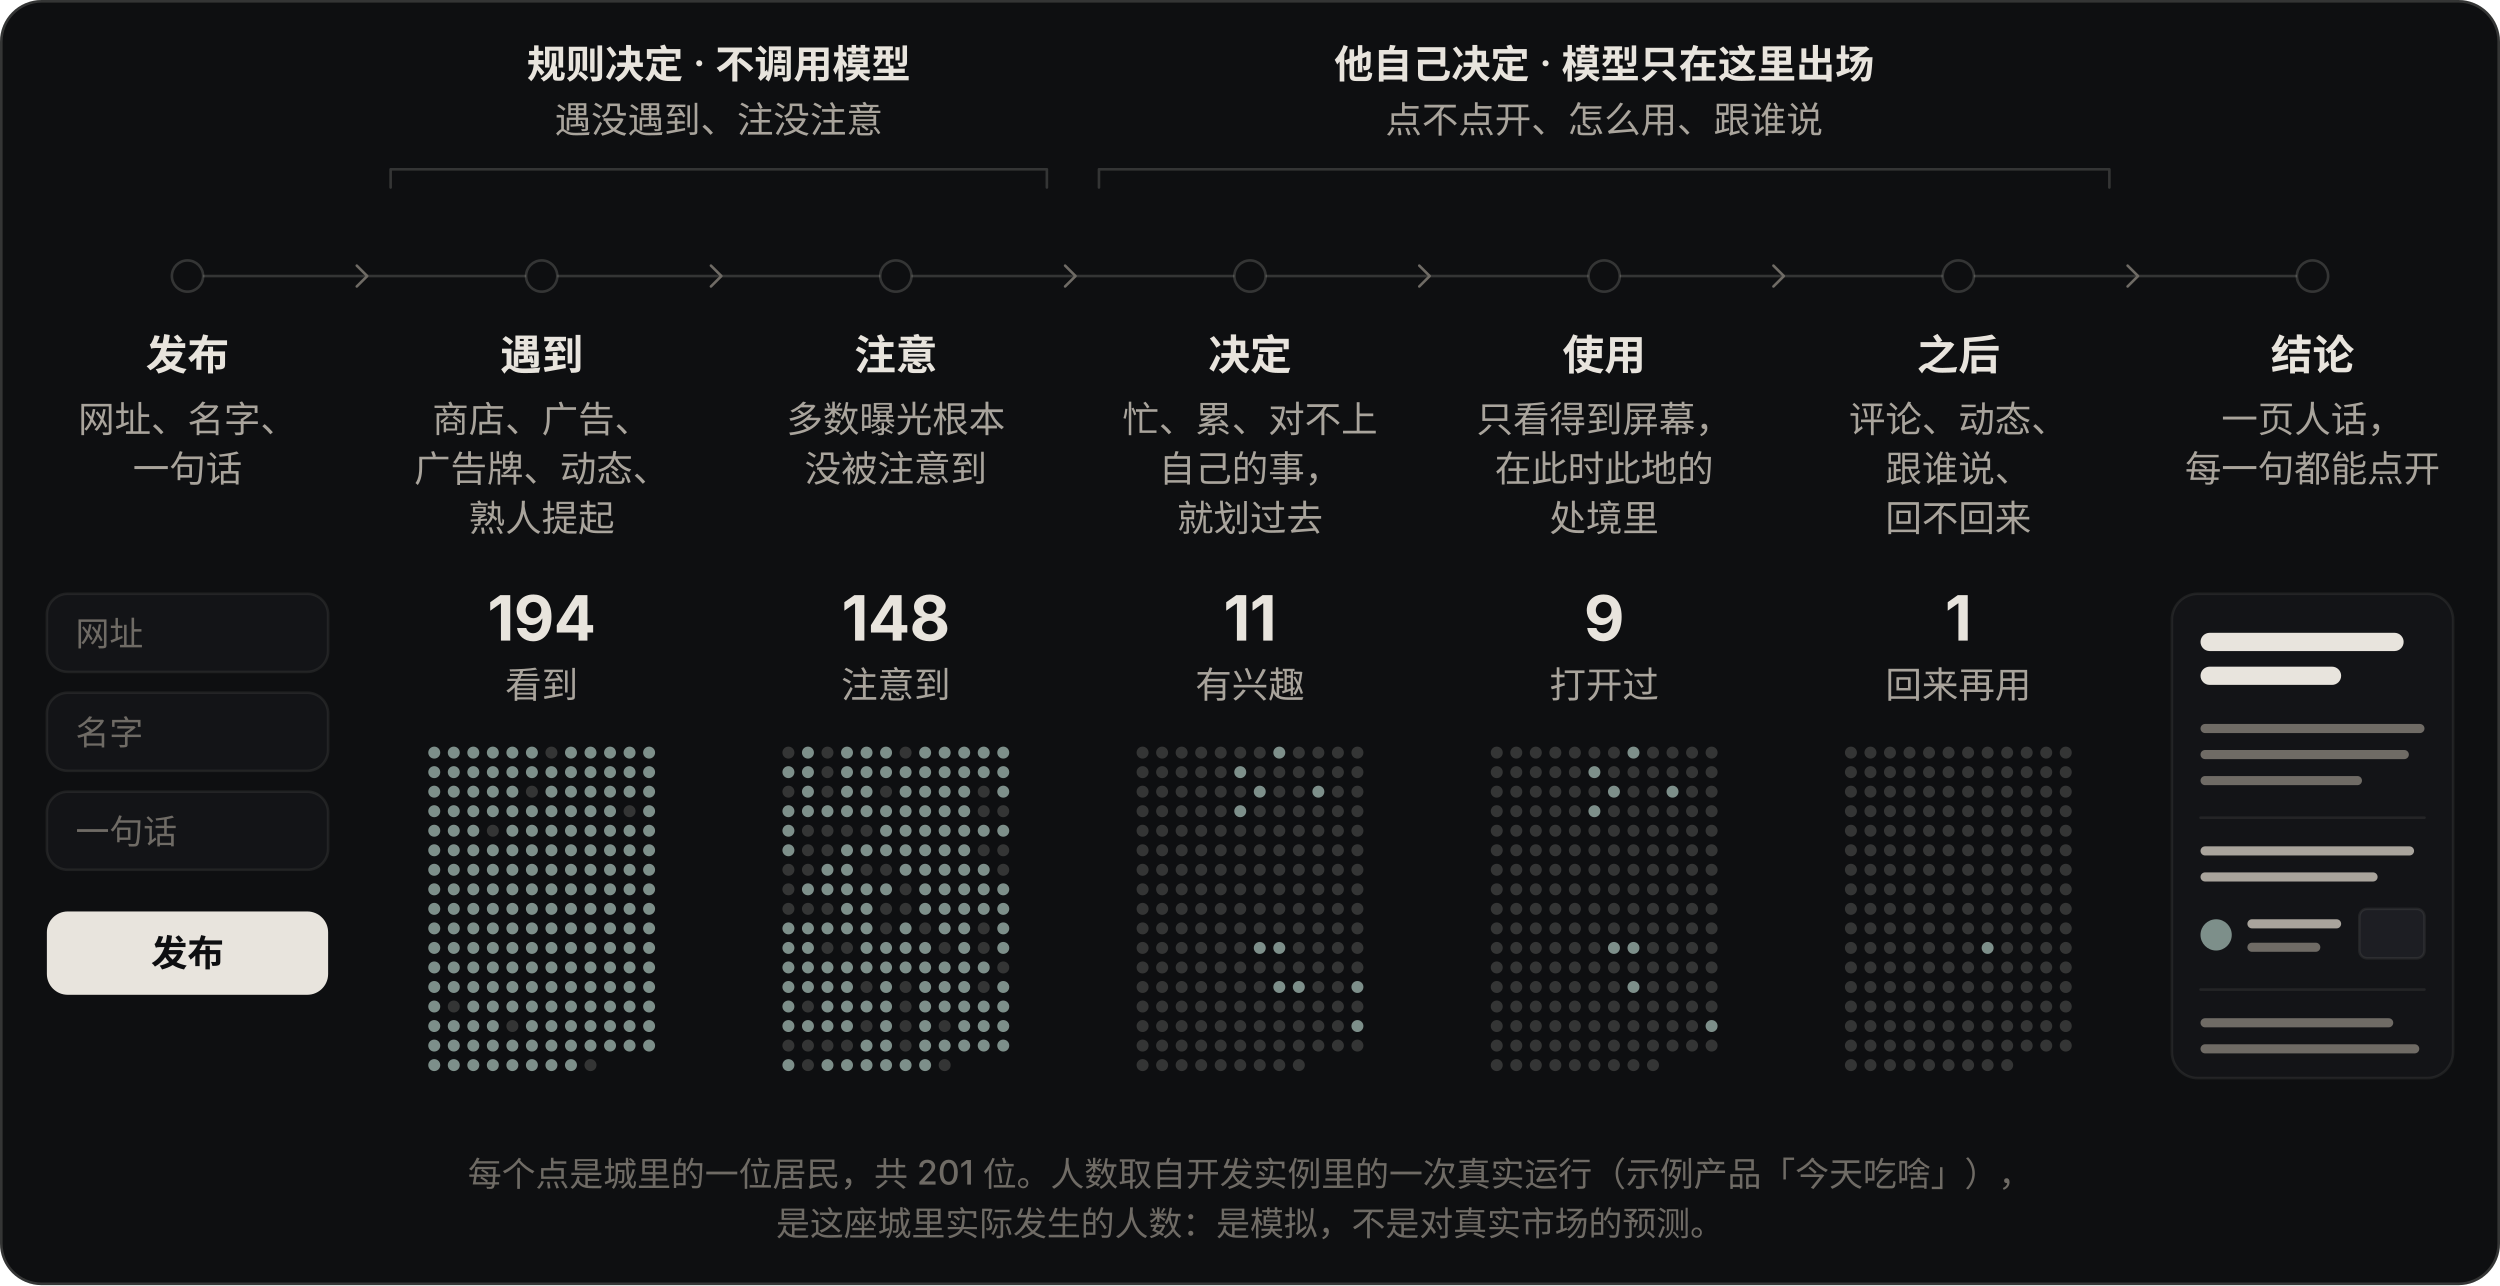
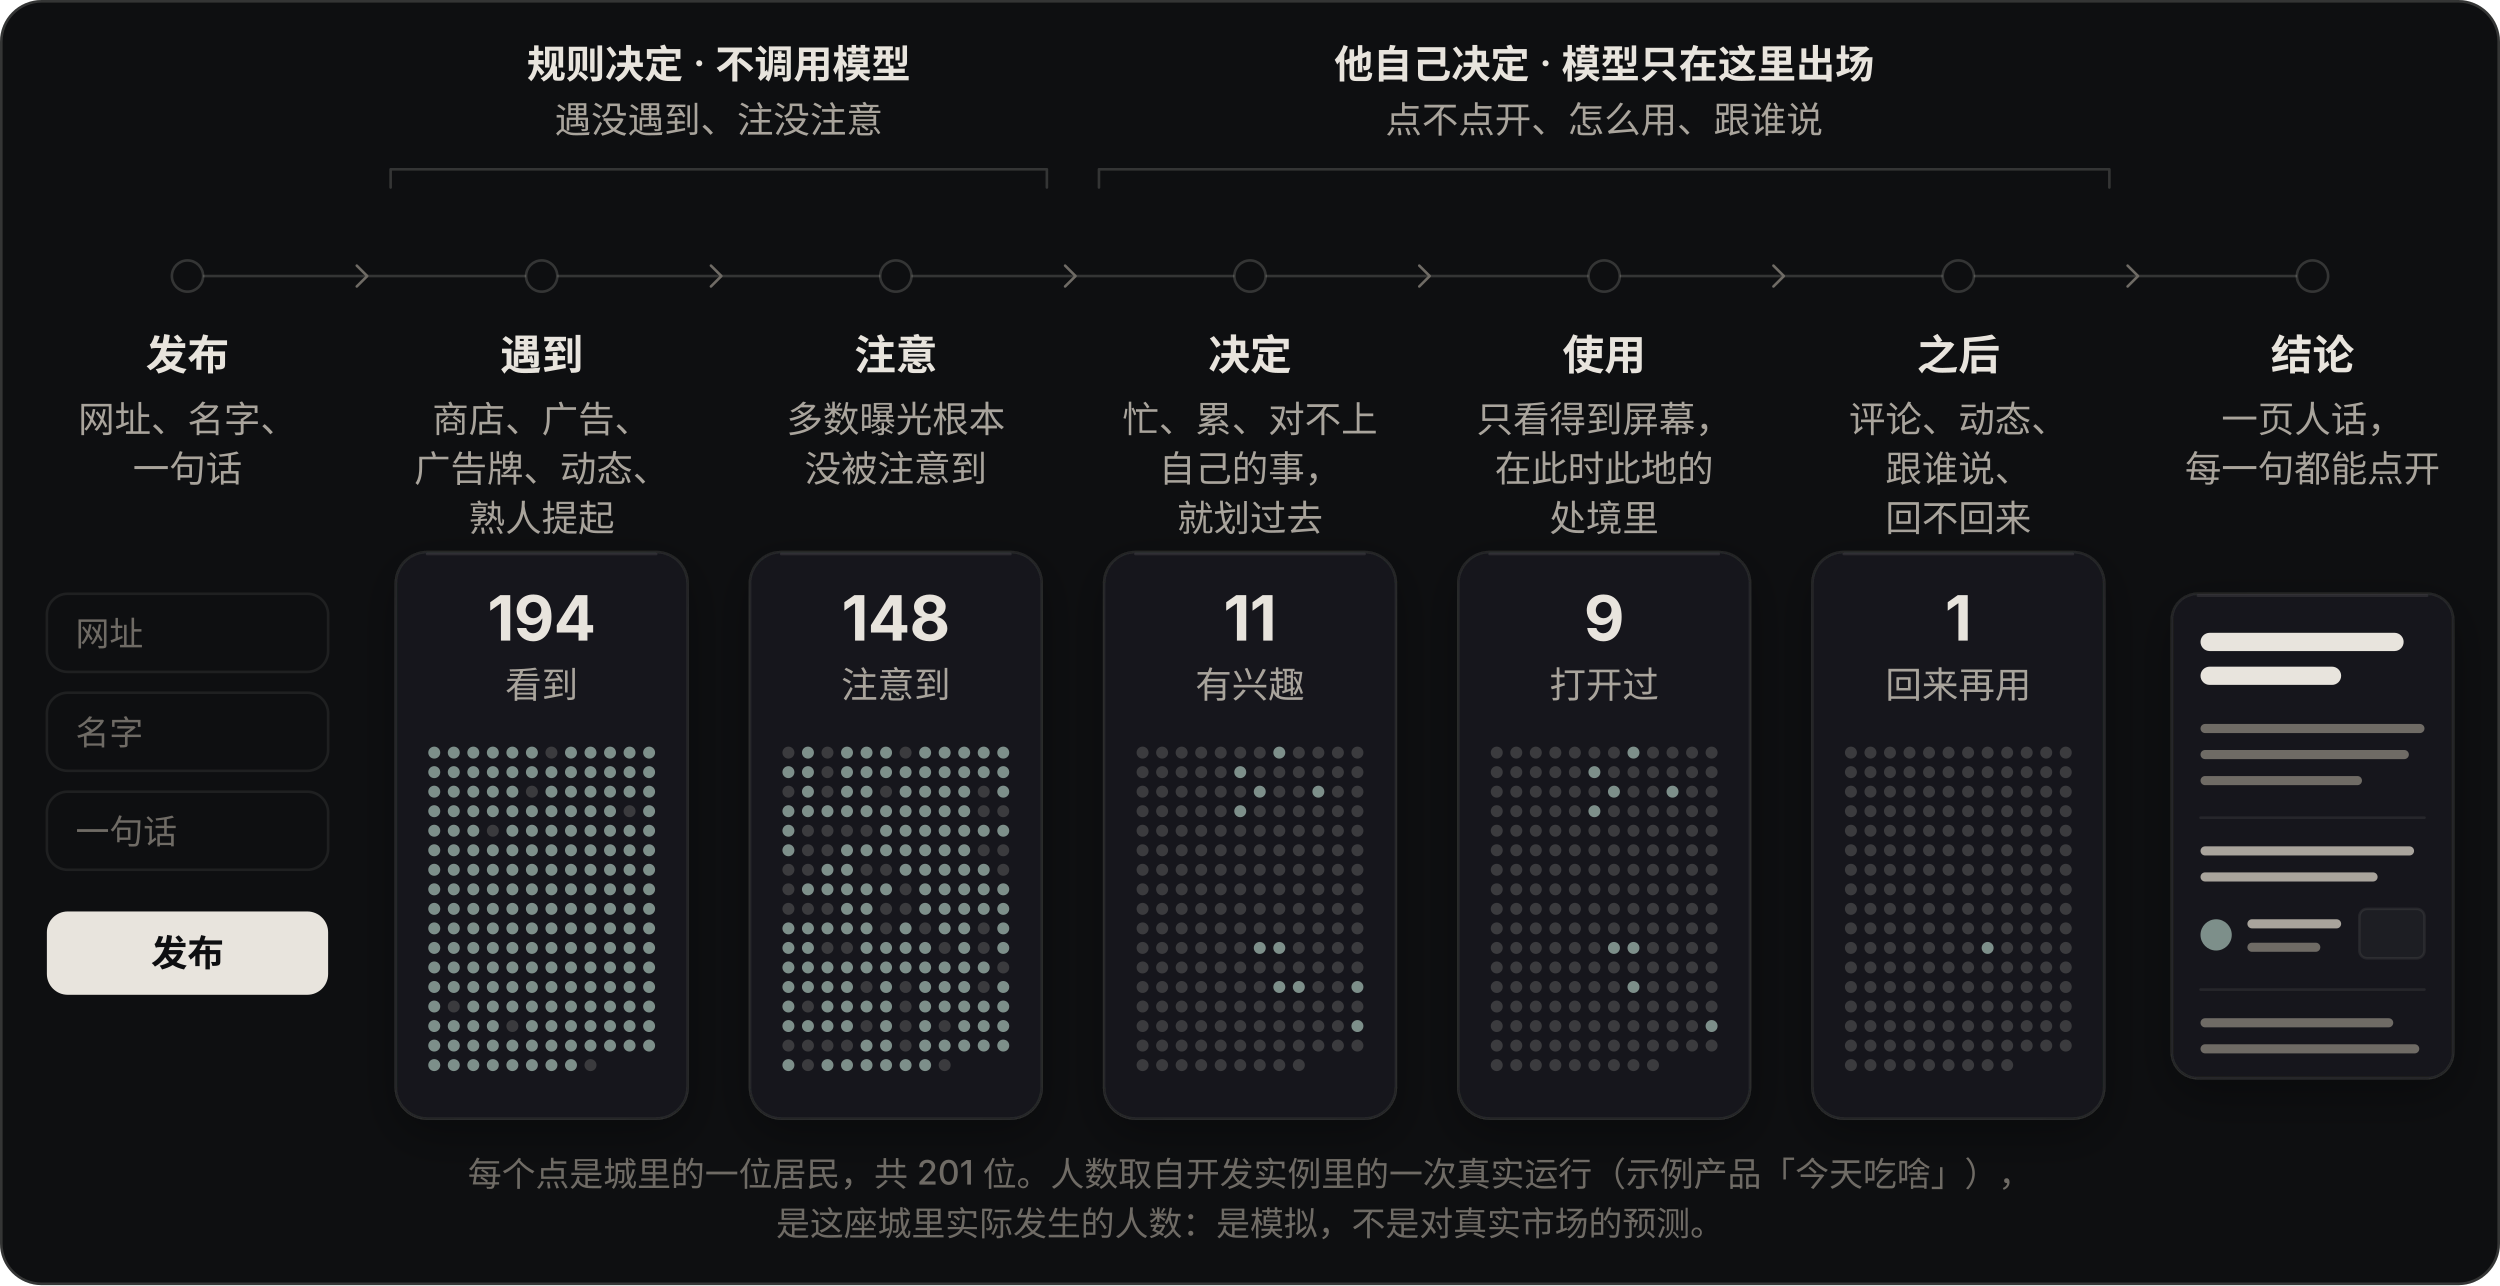
<svg xmlns="http://www.w3.org/2000/svg" class="fig fig-journey fig-n7" viewBox="0 0 960 493.5" width="960" height="493.5" role="img" aria-label="发布之后发生什么：产品被发布到城里，居民遇到它、注意到它、自己决定要不要点开、在自己的处境里使用、之后告诉别人，最后汇成一页结论。遇没遇到、注没注意由规则决定，其余由居民自己决定。" xml:lang="zh-CN">
-   <style>.fig text{font-family:Inter,ui-sans-serif,system-ui,-apple-system,"Segoe UI","PingFang SC","Hiragino Sans GB","Microsoft YaHei","Noto Sans CJK SC","Noto Sans SC",sans-serif}.fig .t{fill:#e8e4dd;font-size:13px;font-weight:450}.fig .t-d{fill:#e8e4dd}.fig .t-m{fill:#a9a49c}.fig .t-s{fill:#6f6b65}.fig .t-inv{fill:#0e0f11}.fig .t-link{fill:#cfd8d5}.fig .t-danger{fill:#c97c7c}.fig .t-mono{font-family:ui-monospace,SFMono-Regular,Menlo,Consolas,"Liberation Mono","Noto Sans Mono CJK SC",monospace}.fig .t-sb{font-weight:600}.fig .t-b{font-weight:700}.fig .t-mid{text-anchor:middle}.fig .t-end{text-anchor:end}.fig .t-num{font-variant-numeric:tabular-nums}.fig .t-9{font-size:9px}.fig .t-11{font-size:11px}.fig .t-12{font-size:12px}.fig .t-13{font-size:13px}.fig .t-14{font-size:14px}.fig .t-15{font-size:15px}.fig .t-16{font-size:16px}.fig .t-19{font-size:19px}.fig .t-24{font-size:24px;letter-spacing:-0.01em}.fig .t-60{font-size:60px;letter-spacing:-0.03em}.fig .f-bg,.fig .f-card{fill:#0e0f11}.fig .f-raised{fill:#131417}.fig .f-surface{fill:#17181c}.fig .f-hover{fill:#1d1e23}.fig .f-fg{fill:#e8e4dd}.fig .f-muted{fill:#a9a49c}.fig .f-subtle{fill:#6f6b65}.fig .f-sage{fill:#7d8f8a}.fig .f-avatar{fill:#6f6b65}.fig .f-accent{fill:#f0a35e}.fig .f-accent-soft{fill:rgb(240 163 94 / 0.12)}.fig .f-danger{fill:#c97c7c}.fig .no-fill{fill:none}.fig .s-line{stroke:rgb(232 228 221 / 0.08)}.fig .s-strong{stroke:rgb(232 228 221 / 0.18)}.fig .s-muted{stroke:#6f6b65}.fig .s-fg{stroke:#e8e4dd}.fig .s-sage{stroke:#7d8f8a}.fig .s-accent{stroke:#f0a35e;stroke-width:1.5}.fig .s-danger{stroke:#c97c7c}.fig .s-card{stroke:#0e0f11;stroke-width:2}.fig .sw-2{stroke-width:2}.fig .dashed{stroke-dasharray:5 5}.fig .faint{opacity:0.45}.fig path,.fig line{stroke-linecap:round;stroke-linejoin:round}.fig .dot{fill:none;stroke-width:4.6;stroke-linecap:round}.fig .dot-off{stroke:rgb(232 228 221 / 0.18)}.fig .dot-on{stroke:#7d8f8a}.fig .now{opacity:0}.fig-n3 .now{animation:fig-now-3 7.8s cubic-bezier(0.2,0,0,1) infinite}.fig-n4 .now{animation:fig-now-4 10.4s cubic-bezier(0.2,0,0,1) infinite}.fig-n7 .now{animation:fig-now-7 18.2s cubic-bezier(0.2,0,0,1) infinite}.fig .now-2{animation-delay:2.6s}.fig .now-3{animation-delay:5.2s}.fig .now-4{animation-delay:7.8s}.fig .now-5{animation-delay:10.4s}.fig .now-6{animation-delay:13s}.fig .now-7{animation-delay:15.6s}@keyframes fig-now-3{0%{opacity:0}4%,29%{opacity:1}33.3%,100%{opacity:0}}@keyframes fig-now-4{0%{opacity:0}3%,22%{opacity:1}25%,100%{opacity:0}}@keyframes fig-now-7{0%{opacity:0}1.8%,12.5%{opacity:1}14.28%,100%{opacity:0}}.fig .ripple{opacity:0.5;transform-box:fill-box;transform-origin:center;animation:fig-ripple 2.6s cubic-bezier(0.2,0,0,1) infinite}@keyframes fig-ripple{0%{opacity:0.9;transform:scale(0.4)}70%,100%{opacity:0;transform:scale(1.5)}}.fig .breath{animation:fig-breath 5000ms cubic-bezier(0.45,0,0.55,1) infinite}@keyframes fig-breath{0%,100%{opacity:0.35}50%{opacity:1}}.fig .tw{animation:fig-twinkle 9s cubic-bezier(0.45,0,0.55,1) infinite}.fig .tw-2{animation-delay:-2.2s}.fig .tw-3{animation-delay:-4.6s}.fig .tw-4{animation-delay:-6.9s}@keyframes fig-twinkle{0%,38%,100%{opacity:1}46%,72%{opacity:0.12}80%{opacity:1}}.fig .px-a{fill:#7d8f8a}.fig .px-b{fill:#c2cfcb}.fig .px-lit{fill:#f0a35e}.fig .px-dim{fill:#0e0f11;opacity:.5}@media (prefers-reduced-motion:reduce){.fig *{animation:none!important}}</style>
+   <style>.fig text{font-family:Inter,ui-sans-serif,system-ui,-apple-system,"Segoe UI","PingFang SC","Hiragino Sans GB","Microsoft YaHei","Noto Sans CJK SC","Noto Sans SC",sans-serif}.fig .t{fill:#e8e4dd;font-size:13px;font-weight:450}.fig .t-d{fill:#e8e4dd}.fig .t-m{fill:#a9a49c}.fig .t-s{fill:#6f6b65}.fig .t-inv{fill:#0e0f11}.fig .t-link{fill:#cfd8d5}.fig .t-danger{fill:#c97c7c}.fig .t-mono{font-family:ui-monospace,SFMono-Regular,Menlo,Consolas,"Liberation Mono","Noto Sans Mono CJK SC",monospace}.fig .t-sb{font-weight:600}.fig .t-b{font-weight:700}.fig .t-mid{text-anchor:middle}.fig .t-end{text-anchor:end}.fig .t-num{font-variant-numeric:tabular-nums}.fig .t-9{font-size:9px}.fig .t-11{font-size:11px}.fig .t-12{font-size:12px}.fig .t-13{font-size:13px}.fig .t-14{font-size:14px}.fig .t-15{font-size:15px}.fig .t-16{font-size:16px}.fig .t-19{font-size:19px}.fig .t-24{font-size:24px;letter-spacing:-0.01em}.fig .t-60{font-size:60px;letter-spacing:-0.03em}.fig .f-bg,.fig .f-card{fill:#0e0f11}.fig .f-inset{fill:#0e0f11}.fig .f-track{fill:rgb(232 228 221 / 0.08)}.fig .f-danger-wash{fill:#c97c7c;fill-opacity:0.07}.fig .s-hl{stroke:#fffefc;stroke-opacity:0.09}.fig .fx-shadow{flood-color:rgb(0 0 0 / 0.6);flood-opacity:0.55}.fig .f-raised{fill:#131417}.fig .f-surface{fill:#17181c}.fig .f-hover{fill:#1d1e23}.fig .f-fg{fill:#e8e4dd}.fig .f-muted{fill:#a9a49c}.fig .f-subtle{fill:#6f6b65}.fig .f-sage{fill:#7d8f8a}.fig .f-avatar{fill:#6f6b65}.fig .f-accent{fill:#f0a35e}.fig .f-accent-soft{fill:rgb(240 163 94 / 0.12)}.fig .f-danger{fill:#c97c7c}.fig .no-fill{fill:none}.fig .s-line{stroke:rgb(232 228 221 / 0.08)}.fig .s-strong{stroke:rgb(232 228 221 / 0.18)}.fig .s-muted{stroke:#6f6b65}.fig .s-fg{stroke:#e8e4dd}.fig .s-sage{stroke:#7d8f8a}.fig .s-accent{stroke:#f0a35e;stroke-width:1.5}.fig .s-danger{stroke:#c97c7c}.fig .s-card{stroke:#0e0f11;stroke-width:2}.fig .sw-2{stroke-width:2}.fig .dashed{stroke-dasharray:5 5}.fig .faint{opacity:0.45}.fig path,.fig line{stroke-linecap:round;stroke-linejoin:round}.fig .dot{fill:none;stroke-width:4.6;stroke-linecap:round}.fig .dot-off{stroke:rgb(232 228 221 / 0.18)}.fig .dot-on{stroke:#7d8f8a}.fig .now{opacity:0}.fig-n3 .now{animation:fig-now-3 7.8s cubic-bezier(0.2,0,0,1) infinite}.fig-n4 .now{animation:fig-now-4 10.4s cubic-bezier(0.2,0,0,1) infinite}.fig-n7 .now{animation:fig-now-7 18.2s cubic-bezier(0.2,0,0,1) infinite}.fig .now-2{animation-delay:2.6s}.fig .now-3{animation-delay:5.2s}.fig .now-4{animation-delay:7.8s}.fig .now-5{animation-delay:10.4s}.fig .now-6{animation-delay:13s}.fig .now-7{animation-delay:15.6s}@keyframes fig-now-3{0%{opacity:0}4%,29%{opacity:1}33.3%,100%{opacity:0}}@keyframes fig-now-4{0%{opacity:0}3%,22%{opacity:1}25%,100%{opacity:0}}@keyframes fig-now-7{0%{opacity:0}1.8%,12.5%{opacity:1}14.28%,100%{opacity:0}}.fig .ripple{opacity:0.5;transform-box:fill-box;transform-origin:center;animation:fig-ripple 2.6s cubic-bezier(0.2,0,0,1) infinite}@keyframes fig-ripple{0%{opacity:0.9;transform:scale(0.4)}70%,100%{opacity:0;transform:scale(1.5)}}.fig .breath{animation:fig-breath 5000ms cubic-bezier(0.45,0,0.55,1) infinite}@keyframes fig-breath{0%,100%{opacity:0.35}50%{opacity:1}}.fig .tw{animation:fig-twinkle 9s cubic-bezier(0.45,0,0.55,1) infinite}.fig .tw-2{animation-delay:-2.2s}.fig .tw-3{animation-delay:-4.6s}.fig .tw-4{animation-delay:-6.9s}@keyframes fig-twinkle{0%,38%,100%{opacity:1}46%,72%{opacity:0.12}80%{opacity:1}}.fig .px-a{fill:#7d8f8a}.fig .px-b{fill:#c2cfcb}.fig .px-lit{fill:#f0a35e}.fig .px-dim{fill:#0e0f11;opacity:.5}@media (prefers-reduced-motion:reduce){.fig *{animation:none!important}}</style>
  <defs>
    <clipPath id="fig-card">
      <rect width="960" height="493.5" rx="16" />
    </clipPath>
  </defs>
  <g clip-path="url(#fig-card)">
    <rect width="960" height="493.5" fill="#0e0f11" />
+     <defs>
+       <filter id="fx-journey" x="-10%" y="-10%" width="120%" height="140%">
+         <feDropShadow class="fx-shadow" dx="0" dy="6" stdDeviation="9" />
+       </filter>
+     </defs>
    <text x="276" y="30" class="t t-d t-sb t-15 t-mid">规则决定 · 不调用模型</text>
    <text x="276" y="51" class="t t-m t-14 t-mid">遇没遇到、注没注意</text>
    <path d="M150 72v-7h252v7" class="s-strong no-fill" />
    <text x="616" y="30" class="t t-d t-sb t-15 t-mid">他自己决定 · 模型只在这里出场</text>
    <text x="616" y="51" class="t t-m t-14 t-mid">点不点开、怎么用、跟谁说</text>
    <path d="M422 72v-7h388v7" class="s-strong no-fill" />
    <g class="now now-1" aria-hidden="true">
      <rect x="10" y="90" width="124" height="337.5" rx="14" class="f-accent-soft" />
    </g>
    <g class="now now-2" aria-hidden="true">
      <rect x="146" y="90" width="124" height="337.5" rx="14" class="f-accent-soft" />
    </g>
    <g class="now now-3" aria-hidden="true">
      <rect x="282" y="90" width="124" height="337.5" rx="14" class="f-accent-soft" />
    </g>
    <g class="now now-4" aria-hidden="true">
      <rect x="418" y="90" width="124" height="337.5" rx="14" class="f-accent-soft" />
    </g>
    <g class="now now-5" aria-hidden="true">
      <rect x="554" y="90" width="124" height="337.5" rx="14" class="f-accent-soft" />
    </g>
    <g class="now now-6" aria-hidden="true">
      <rect x="690" y="90" width="124" height="337.5" rx="14" class="f-accent-soft" />
    </g>
    <g class="now now-7" aria-hidden="true">
      <rect x="826" y="90" width="124" height="337.5" rx="14" class="f-accent-soft" />
    </g>
    <path d="M72 106L888 106" class="s-strong" />
    <path d="M137 102l4 4l-4 4" class="s-muted no-fill" />
    <path d="M273 102l4 4l-4 4" class="s-muted no-fill" />
    <path d="M409 102l4 4l-4 4" class="s-muted no-fill" />
    <path d="M545 102l4 4l-4 4" class="s-muted no-fill" />
    <path d="M681 102l4 4l-4 4" class="s-muted no-fill" />
    <path d="M817 102l4 4l-4 4" class="s-muted no-fill" />
    <circle cx="72" cy="106" r="6" class="f-bg s-strong" />
    <g class="now now-1" aria-hidden="true">
      <circle cx="72" cy="106" r="6" class="f-accent" />
      <circle cx="72" cy="106" r="11" class="no-fill s-accent faint" />
    </g>
    <text x="72" y="142" class="t t-d t-b t-16 t-mid">发布</text>
    <text x="72" y="166" class="t t-m t-14 t-mid">网址、名字、</text>
    <text x="72" y="185" class="t t-m t-14 t-mid">一句话</text>
    <circle cx="208" cy="106" r="6" class="f-bg s-strong" />
    <g class="now now-2" aria-hidden="true">
      <circle cx="208" cy="106" r="6" class="f-accent" />
      <circle cx="208" cy="106" r="11" class="no-fill s-accent faint" />
    </g>
    <text x="208" y="142" class="t t-d t-b t-16 t-mid">遇到</text>
    <text x="208" y="166" class="t t-m t-14 t-mid">商店、广告、</text>
    <text x="208" y="185" class="t t-m t-14 t-mid">广告牌、动态、</text>
    <text x="208" y="204" class="t t-m t-14 t-mid">熟人提起</text>
    <circle cx="344" cy="106" r="6" class="f-bg s-strong" />
    <g class="now now-3" aria-hidden="true">
      <circle cx="344" cy="106" r="6" class="f-accent" />
      <circle cx="344" cy="106" r="11" class="no-fill s-accent faint" />
    </g>
    <text x="344" y="142" class="t t-d t-b t-16 t-mid">注意</text>
    <text x="344" y="166" class="t t-m t-14 t-mid">多数曝光根本</text>
    <text x="344" y="185" class="t t-m t-14 t-mid">没被注意到</text>
    <circle cx="480" cy="106" r="6" class="f-bg s-strong" />
    <g class="now now-4" aria-hidden="true">
      <circle cx="480" cy="106" r="6" class="f-accent" />
      <circle cx="480" cy="106" r="11" class="no-fill s-accent faint" />
    </g>
    <text x="480" y="142" class="t t-d t-b t-16 t-mid">决定</text>
    <text x="480" y="166" class="t t-m t-14 t-mid">忙、累、对不上</text>
    <text x="480" y="185" class="t t-m t-14 t-mid">自己的事，</text>
    <text x="480" y="204" class="t t-m t-14 t-mid">就划过去</text>
    <circle cx="616" cy="106" r="6" class="f-bg s-strong" />
    <g class="now now-5" aria-hidden="true">
      <circle cx="616" cy="106" r="6" class="f-accent" />
      <circle cx="616" cy="106" r="11" class="no-fill s-accent faint" />
    </g>
    <text x="616" y="142" class="t t-d t-b t-16 t-mid">使用</text>
    <text x="616" y="166" class="t t-m t-14 t-mid">只看得到屏幕，</text>
    <text x="616" y="185" class="t t-m t-14 t-mid">在此时此地的</text>
    <text x="616" y="204" class="t t-m t-14 t-mid">处境里</text>
    <circle cx="752" cy="106" r="6" class="f-bg s-strong" />
    <g class="now now-6" aria-hidden="true">
      <circle cx="752" cy="106" r="6" class="f-accent" />
      <circle cx="752" cy="106" r="11" class="no-fill s-accent faint" />
    </g>
    <text x="752" y="142" class="t t-d t-b t-16 t-mid">之后</text>
    <text x="752" y="166" class="t t-m t-14 t-mid">评论、动态、</text>
    <text x="752" y="185" class="t t-m t-14 t-mid">跟谁说、</text>
    <text x="752" y="204" class="t t-m t-14 t-mid">回不回来</text>
    <circle cx="888" cy="106" r="6" class="f-bg s-strong" />
    <g class="now now-7" aria-hidden="true">
      <circle cx="888" cy="106" r="6" class="f-accent" />
      <circle cx="888" cy="106" r="11" class="no-fill s-accent faint" />
    </g>
    <text x="888" y="142" class="t t-d t-b t-16 t-mid">结论</text>
    <text x="888" y="166" class="t t-m t-14 t-mid">一页人话，</text>
    <text x="888" y="185" class="t t-m t-14 t-mid">每一句都能点开</text>
+     <rect x="152" y="212" width="112" height="217.5" rx="12" class="f-surface s-line" filter="url(#fx-journey)" />
+     <path d="M164 212.75H252" class="s-hl no-fill" />
    <text x="208" y="246" class="t t-d t-b t-24 t-mid t-num">194</text>
    <text x="208" y="268" class="t t-m t-14 t-mid">看到</text>
    <path d="M211.75 289h0M204.25 304h0M241.75 311.5h0M189.25 319h0M174.25 386.5h0M196.75 394h0M226.75 409h0" class="dot dot-off" />
    <path d="M166.75 289h0M174.25 289h0M181.75 289h0M189.25 289h0M196.75 289h0M204.25 289h0M219.25 289h0M226.75 289h0M234.25 289h0M241.75 289h0M249.25 289h0M166.75 296.5h0M174.25 296.5h0M181.75 296.5h0M189.25 296.5h0M196.75 296.5h0M204.25 296.5h0M211.75 296.5h0M219.25 296.5h0M226.75 296.5h0M234.25 296.5h0M241.75 296.5h0M249.25 296.5h0M166.75 304h0M174.25 304h0M181.75 304h0M189.25 304h0M196.75 304h0M211.75 304h0M219.25 304h0M226.75 304h0M234.25 304h0M241.75 304h0M249.25 304h0M166.75 311.5h0M174.25 311.5h0M181.75 311.5h0M189.25 311.5h0M196.75 311.5h0M204.25 311.5h0M211.75 311.5h0M219.25 311.5h0M226.75 311.5h0M234.25 311.5h0M249.25 311.5h0M166.75 319h0M174.25 319h0M181.75 319h0M196.75 319h0M204.25 319h0M211.75 319h0M219.25 319h0M226.75 319h0M234.25 319h0M241.75 319h0M249.25 319h0M166.75 326.5h0M174.25 326.5h0M181.75 326.5h0M189.25 326.5h0M196.75 326.5h0M204.25 326.5h0M211.75 326.5h0M219.25 326.5h0M226.75 326.5h0M234.25 326.5h0M241.75 326.5h0M249.25 326.5h0M166.75 334h0M174.25 334h0M181.75 334h0M189.25 334h0M196.75 334h0M204.25 334h0M211.75 334h0M219.25 334h0M226.75 334h0M234.25 334h0M241.75 334h0M249.25 334h0M166.75 341.5h0M174.25 341.5h0M181.75 341.5h0M189.25 341.5h0M196.75 341.5h0M204.25 341.5h0M211.75 341.5h0M219.25 341.5h0M226.75 341.5h0M234.25 341.5h0M241.75 341.5h0M249.25 341.5h0M166.75 349h0M174.25 349h0M181.75 349h0M189.25 349h0M196.75 349h0M204.25 349h0M211.75 349h0M219.25 349h0M226.75 349h0M234.25 349h0M241.75 349h0M249.25 349h0M166.75 356.5h0M174.25 356.5h0M181.75 356.5h0M189.25 356.5h0M196.75 356.5h0M204.25 356.5h0M211.75 356.5h0M219.25 356.5h0M226.75 356.5h0M234.25 356.5h0M241.75 356.5h0M249.25 356.5h0M166.75 364h0M174.25 364h0M181.75 364h0M189.25 364h0M196.75 364h0M204.25 364h0M211.75 364h0M219.25 364h0M226.75 364h0M234.25 364h0M241.75 364h0M249.25 364h0M166.75 371.5h0M174.25 371.5h0M181.75 371.5h0M189.25 371.5h0M196.75 371.5h0M204.25 371.5h0M211.75 371.5h0M219.25 371.5h0M226.75 371.5h0M234.25 371.5h0M241.75 371.5h0M249.25 371.5h0M166.75 379h0M174.25 379h0M181.75 379h0M189.25 379h0M196.75 379h0M204.25 379h0M211.75 379h0M219.25 379h0M226.75 379h0M234.25 379h0M241.75 379h0M249.25 379h0M166.75 386.5h0M181.75 386.5h0M189.25 386.5h0M196.75 386.5h0M204.25 386.5h0M211.75 386.5h0M219.25 386.5h0M226.75 386.5h0M234.25 386.5h0M241.75 386.5h0M249.25 386.5h0M166.75 394h0M174.25 394h0M181.75 394h0M189.25 394h0M204.25 394h0M211.75 394h0M219.25 394h0M226.75 394h0M234.25 394h0M241.75 394h0M249.25 394h0M166.75 401.5h0M174.25 401.5h0M181.75 401.5h0M189.25 401.5h0M196.75 401.5h0M204.25 401.5h0M211.75 401.5h0M219.25 401.5h0M226.75 401.5h0M234.25 401.5h0M241.75 401.5h0M249.25 401.5h0M166.75 409h0M174.25 409h0M181.75 409h0M189.25 409h0M196.75 409h0M204.25 409h0M211.75 409h0M219.25 409h0" class="dot dot-on" />
+     <rect x="288" y="212" width="112" height="217.5" rx="12" class="f-surface s-line" filter="url(#fx-journey)" />
+     <path d="M300 212.75H388" class="s-hl no-fill" />
    <text x="344" y="246" class="t t-d t-b t-24 t-mid t-num">148</text>
    <text x="344" y="268" class="t t-m t-14 t-mid">注意到</text>
    <path d="M302.75 289h0M317.75 289h0M347.75 289h0M317.75 296.5h0M302.75 304h0M317.75 304h0M340.25 304h0M377.75 304h0M377.75 311.5h0M385.25 311.5h0M310.25 319h0M317.75 319h0M325.25 319h0M332.75 319h0M310.25 326.5h0M317.75 326.5h0M377.75 326.5h0M385.25 326.5h0M302.75 334h0M310.25 334h0M332.75 334h0M340.25 334h0M385.25 334h0M302.75 341.5h0M347.75 341.5h0M302.75 349h0M310.25 349h0M317.75 349h0M340.25 349h0M347.75 349h0M340.25 356.5h0M355.25 356.5h0M377.75 356.5h0M317.75 364h0M325.25 364h0M362.75 364h0M377.75 364h0M385.25 371.5h0M332.75 379h0M347.75 379h0M377.75 379h0M310.25 386.5h0M347.75 386.5h0M332.75 394h0M347.75 394h0M362.75 394h0M302.75 401.5h0M310.25 401.5h0M317.75 401.5h0M325.25 401.5h0M347.75 401.5h0M310.25 409h0M362.75 409h0" class="dot dot-off" />
    <path d="M310.25 289h0M325.25 289h0M332.75 289h0M340.25 289h0M355.25 289h0M362.75 289h0M370.25 289h0M377.75 289h0M385.25 289h0M302.75 296.5h0M310.25 296.5h0M325.25 296.5h0M332.75 296.5h0M340.25 296.5h0M347.75 296.5h0M355.25 296.5h0M362.75 296.5h0M370.25 296.5h0M377.75 296.5h0M385.25 296.5h0M310.25 304h0M325.25 304h0M332.75 304h0M347.75 304h0M355.25 304h0M362.75 304h0M370.25 304h0M385.25 304h0M302.75 311.5h0M310.25 311.5h0M317.75 311.5h0M325.25 311.5h0M332.75 311.5h0M340.25 311.5h0M347.75 311.5h0M355.25 311.5h0M362.75 311.5h0M370.25 311.5h0M302.75 319h0M340.25 319h0M347.75 319h0M355.25 319h0M362.75 319h0M370.25 319h0M377.75 319h0M385.25 319h0M302.75 326.5h0M325.25 326.5h0M332.75 326.5h0M340.25 326.5h0M347.75 326.5h0M355.25 326.5h0M362.75 326.5h0M370.25 326.5h0M317.75 334h0M325.25 334h0M347.75 334h0M355.25 334h0M362.75 334h0M370.25 334h0M377.75 334h0M310.25 341.5h0M317.75 341.5h0M325.25 341.5h0M332.75 341.5h0M340.25 341.5h0M355.25 341.5h0M362.75 341.5h0M370.25 341.5h0M377.75 341.5h0M385.25 341.5h0M325.25 349h0M332.75 349h0M355.25 349h0M362.75 349h0M370.25 349h0M377.75 349h0M385.25 349h0M302.75 356.5h0M310.25 356.5h0M317.75 356.5h0M325.25 356.5h0M332.75 356.5h0M347.75 356.5h0M362.75 356.5h0M370.25 356.5h0M385.25 356.5h0M302.75 364h0M310.25 364h0M332.75 364h0M340.25 364h0M347.75 364h0M355.25 364h0M370.25 364h0M385.25 364h0M302.75 371.5h0M310.25 371.5h0M317.75 371.5h0M325.25 371.5h0M332.75 371.5h0M340.25 371.5h0M347.75 371.5h0M355.25 371.5h0M362.75 371.5h0M370.25 371.5h0M377.75 371.5h0M302.75 379h0M310.25 379h0M317.75 379h0M325.25 379h0M340.25 379h0M355.25 379h0M362.75 379h0M370.25 379h0M385.25 379h0M302.75 386.5h0M317.75 386.5h0M325.25 386.5h0M332.75 386.5h0M340.25 386.5h0M355.25 386.5h0M362.75 386.5h0M370.25 386.5h0M377.75 386.5h0M385.25 386.5h0M302.75 394h0M310.25 394h0M317.75 394h0M325.25 394h0M340.25 394h0M355.25 394h0M370.25 394h0M377.75 394h0M385.25 394h0M332.75 401.5h0M340.25 401.5h0M355.25 401.5h0M362.75 401.5h0M370.25 401.5h0M377.75 401.5h0M385.25 401.5h0M302.75 409h0M317.75 409h0M325.25 409h0M332.75 409h0M340.25 409h0M347.75 409h0M355.25 409h0" class="dot dot-on" />
+     <rect x="424" y="212" width="112" height="217.5" rx="12" class="f-surface s-line" filter="url(#fx-journey)" />
+     <path d="M436 212.75H524" class="s-hl no-fill" />
    <text x="480" y="246" class="t t-d t-b t-24 t-mid t-num">11</text>
    <text x="480" y="268" class="t t-m t-14 t-mid">有兴趣</text>
    <path d="M438.75 289h0M446.25 289h0M453.75 289h0M461.25 289h0M468.75 289h0M476.25 289h0M483.75 289h0M498.75 289h0M506.25 289h0M513.75 289h0M521.25 289h0M438.75 296.5h0M446.25 296.5h0M453.75 296.5h0M461.25 296.5h0M468.75 296.5h0M483.75 296.5h0M491.25 296.5h0M498.75 296.5h0M506.25 296.5h0M513.75 296.5h0M521.25 296.5h0M438.75 304h0M446.25 304h0M453.75 304h0M461.25 304h0M468.75 304h0M476.25 304h0M491.25 304h0M498.75 304h0M513.75 304h0M521.25 304h0M438.75 311.5h0M446.25 311.5h0M453.75 311.5h0M461.25 311.5h0M468.75 311.5h0M483.75 311.5h0M491.25 311.5h0M498.75 311.5h0M506.25 311.5h0M513.75 311.5h0M521.25 311.5h0M438.75 319h0M446.25 319h0M453.75 319h0M461.25 319h0M468.75 319h0M476.25 319h0M483.75 319h0M491.25 319h0M498.75 319h0M506.25 319h0M513.75 319h0M521.25 319h0M438.75 326.5h0M446.25 326.5h0M453.75 326.5h0M461.25 326.5h0M468.75 326.5h0M476.25 326.5h0M483.75 326.5h0M491.25 326.5h0M498.75 326.5h0M506.25 326.5h0M513.75 326.5h0M521.25 326.5h0M438.75 334h0M446.25 334h0M453.75 334h0M461.25 334h0M468.75 334h0M476.25 334h0M483.75 334h0M491.25 334h0M498.75 334h0M506.25 334h0M513.75 334h0M521.25 334h0M438.75 341.5h0M446.25 341.5h0M453.75 341.5h0M461.25 341.5h0M468.75 341.5h0M476.25 341.5h0M483.75 341.5h0M491.25 341.5h0M498.75 341.5h0M506.25 341.5h0M513.75 341.5h0M521.25 341.5h0M438.75 349h0M446.25 349h0M453.75 349h0M461.25 349h0M468.75 349h0M476.25 349h0M483.75 349h0M491.25 349h0M498.75 349h0M506.25 349h0M513.75 349h0M521.25 349h0M438.75 356.5h0M446.25 356.5h0M453.75 356.5h0M461.25 356.5h0M468.75 356.5h0M476.25 356.5h0M483.75 356.5h0M491.25 356.5h0M498.75 356.5h0M506.25 356.5h0M513.75 356.5h0M521.25 356.5h0M438.75 364h0M446.25 364h0M453.75 364h0M461.25 364h0M468.75 364h0M476.25 364h0M498.75 364h0M506.25 364h0M513.75 364h0M521.25 364h0M438.75 371.5h0M446.25 371.5h0M453.75 371.5h0M461.25 371.5h0M468.75 371.5h0M476.25 371.5h0M483.75 371.5h0M491.25 371.5h0M498.75 371.5h0M506.25 371.5h0M513.75 371.5h0M521.25 371.5h0M438.75 379h0M446.25 379h0M453.75 379h0M461.25 379h0M468.75 379h0M476.25 379h0M483.75 379h0M506.25 379h0M513.75 379h0M438.75 386.5h0M446.25 386.5h0M453.75 386.5h0M461.25 386.5h0M468.75 386.5h0M476.25 386.5h0M483.75 386.5h0M491.25 386.5h0M498.75 386.5h0M506.25 386.5h0M513.75 386.5h0M521.25 386.5h0M438.75 394h0M446.25 394h0M453.75 394h0M461.25 394h0M468.75 394h0M476.25 394h0M483.75 394h0M491.25 394h0M498.75 394h0M506.25 394h0M513.75 394h0M438.75 401.5h0M446.25 401.5h0M453.75 401.5h0M461.25 401.5h0M468.75 401.5h0M476.25 401.5h0M483.75 401.5h0M491.25 401.5h0M498.75 401.5h0M506.25 401.5h0M513.75 401.5h0M521.25 401.5h0M438.75 409h0M446.25 409h0M453.75 409h0M461.25 409h0M468.75 409h0M476.25 409h0M483.75 409h0M491.25 409h0M498.75 409h0" class="dot dot-off" />
    <path d="M491.25 289h0M476.25 296.5h0M483.75 304h0M506.25 304h0M476.25 311.5h0M483.75 364h0M491.25 364h0M491.25 379h0M498.75 379h0M521.25 379h0M521.25 394h0" class="dot dot-on" />
+     <rect x="560" y="212" width="112" height="217.5" rx="12" class="f-surface s-line" filter="url(#fx-journey)" />
+     <path d="M572 212.75H660" class="s-hl no-fill" />
    <text x="616" y="246" class="t t-d t-b t-24 t-mid t-num">9</text>
    <text x="616" y="268" class="t t-m t-14 t-mid">打开过</text>
    <path d="M574.75 289h0M582.25 289h0M589.75 289h0M597.25 289h0M604.75 289h0M612.25 289h0M619.75 289h0M634.75 289h0M642.25 289h0M649.75 289h0M657.25 289h0M574.75 296.5h0M582.25 296.5h0M589.75 296.5h0M597.25 296.5h0M604.75 296.5h0M619.75 296.5h0M627.25 296.5h0M634.75 296.5h0M642.25 296.5h0M649.75 296.5h0M657.25 296.5h0M574.75 304h0M582.25 304h0M589.75 304h0M597.25 304h0M604.75 304h0M612.25 304h0M627.25 304h0M634.75 304h0M649.75 304h0M657.25 304h0M574.75 311.5h0M582.25 311.5h0M589.75 311.5h0M597.25 311.5h0M604.75 311.5h0M619.75 311.5h0M627.25 311.5h0M634.75 311.5h0M642.25 311.5h0M649.75 311.5h0M657.25 311.5h0M574.75 319h0M582.25 319h0M589.75 319h0M597.25 319h0M604.75 319h0M612.25 319h0M619.75 319h0M627.25 319h0M634.75 319h0M642.25 319h0M649.75 319h0M657.25 319h0M574.75 326.5h0M582.25 326.5h0M589.75 326.5h0M597.25 326.5h0M604.75 326.5h0M612.25 326.5h0M619.75 326.5h0M627.25 326.5h0M634.75 326.5h0M642.25 326.5h0M649.75 326.5h0M657.25 326.5h0M574.75 334h0M582.25 334h0M589.75 334h0M597.25 334h0M604.75 334h0M612.25 334h0M619.75 334h0M627.25 334h0M634.75 334h0M642.25 334h0M649.75 334h0M657.25 334h0M574.75 341.5h0M582.25 341.5h0M589.75 341.5h0M597.25 341.5h0M604.75 341.5h0M612.25 341.5h0M619.75 341.5h0M627.25 341.5h0M634.75 341.5h0M642.25 341.5h0M649.75 341.5h0M657.25 341.5h0M574.75 349h0M582.25 349h0M589.75 349h0M597.25 349h0M604.75 349h0M612.25 349h0M619.75 349h0M627.25 349h0M634.75 349h0M642.25 349h0M649.75 349h0M657.25 349h0M574.75 356.5h0M582.25 356.5h0M589.75 356.5h0M597.25 356.5h0M604.75 356.5h0M612.25 356.5h0M619.75 356.5h0M627.25 356.5h0M634.75 356.5h0M642.25 356.5h0M649.75 356.5h0M657.25 356.5h0M574.75 364h0M582.25 364h0M589.75 364h0M597.25 364h0M604.75 364h0M612.25 364h0M634.75 364h0M642.25 364h0M649.75 364h0M657.25 364h0M574.75 371.5h0M582.25 371.5h0M589.75 371.5h0M597.25 371.5h0M604.75 371.5h0M612.25 371.5h0M619.75 371.5h0M627.25 371.5h0M634.75 371.5h0M642.25 371.5h0M649.75 371.5h0M657.25 371.5h0M574.75 379h0M582.25 379h0M589.75 379h0M597.25 379h0M604.75 379h0M612.25 379h0M619.75 379h0M634.75 379h0M642.25 379h0M649.75 379h0M657.25 379h0M574.75 386.5h0M582.25 386.5h0M589.75 386.5h0M597.25 386.5h0M604.75 386.5h0M612.25 386.5h0M619.75 386.5h0M627.25 386.5h0M634.75 386.5h0M642.25 386.5h0M649.75 386.5h0M657.25 386.5h0M574.75 394h0M582.25 394h0M589.75 394h0M597.25 394h0M604.75 394h0M612.25 394h0M619.75 394h0M627.25 394h0M634.75 394h0M642.25 394h0M649.75 394h0M574.75 401.5h0M582.25 401.5h0M589.75 401.5h0M597.25 401.5h0M604.75 401.5h0M612.25 401.5h0M619.75 401.5h0M627.25 401.5h0M634.75 401.5h0M642.25 401.5h0M649.75 401.5h0M657.25 401.5h0M574.75 409h0M582.25 409h0M589.75 409h0M597.25 409h0M604.75 409h0M612.25 409h0M619.75 409h0M627.25 409h0M634.75 409h0" class="dot dot-off" />
    <path d="M627.25 289h0M612.25 296.5h0M619.75 304h0M642.25 304h0M612.25 311.5h0M619.75 364h0M627.25 364h0M627.25 379h0M657.25 394h0" class="dot dot-on" />
+     <rect x="696" y="212" width="112" height="217.5" rx="12" class="f-surface s-line" filter="url(#fx-journey)" />
+     <path d="M708 212.75H796" class="s-hl no-fill" />
    <text x="752" y="246" class="t t-d t-b t-24 t-mid t-num">1</text>
    <text x="752" y="268" class="t t-m t-14 t-mid">回来再用</text>
    <path d="M710.75 289h0M718.25 289h0M725.75 289h0M733.25 289h0M740.75 289h0M748.25 289h0M755.75 289h0M763.25 289h0M770.75 289h0M778.25 289h0M785.75 289h0M793.25 289h0M710.75 296.5h0M718.25 296.5h0M725.75 296.5h0M733.25 296.5h0M740.75 296.5h0M748.25 296.5h0M755.75 296.5h0M763.25 296.5h0M770.75 296.5h0M778.25 296.5h0M785.75 296.5h0M793.25 296.5h0M710.75 304h0M718.25 304h0M725.75 304h0M733.25 304h0M740.75 304h0M748.25 304h0M755.75 304h0M763.25 304h0M770.75 304h0M778.25 304h0M785.75 304h0M793.25 304h0M710.75 311.5h0M718.25 311.5h0M725.75 311.5h0M733.25 311.5h0M740.75 311.5h0M748.25 311.5h0M755.75 311.5h0M763.25 311.5h0M770.75 311.5h0M778.25 311.5h0M785.75 311.5h0M793.25 311.5h0M710.75 319h0M718.25 319h0M725.75 319h0M733.25 319h0M740.75 319h0M748.25 319h0M755.75 319h0M763.25 319h0M770.75 319h0M778.25 319h0M785.75 319h0M793.25 319h0M710.75 326.5h0M718.25 326.5h0M725.75 326.5h0M733.25 326.5h0M740.75 326.5h0M748.25 326.5h0M755.75 326.5h0M763.25 326.5h0M770.75 326.5h0M778.25 326.5h0M785.75 326.5h0M793.25 326.5h0M710.75 334h0M718.25 334h0M725.75 334h0M733.25 334h0M740.75 334h0M748.25 334h0M755.75 334h0M763.25 334h0M770.75 334h0M778.25 334h0M785.75 334h0M793.25 334h0M710.75 341.5h0M718.25 341.5h0M725.75 341.5h0M733.25 341.5h0M740.75 341.5h0M748.25 341.5h0M755.75 341.5h0M763.25 341.5h0M770.75 341.5h0M778.25 341.5h0M785.75 341.5h0M793.25 341.5h0M710.75 349h0M718.25 349h0M725.75 349h0M733.25 349h0M740.75 349h0M748.25 349h0M755.75 349h0M763.25 349h0M770.75 349h0M778.25 349h0M785.75 349h0M793.25 349h0M710.75 356.5h0M718.25 356.5h0M725.75 356.5h0M733.25 356.5h0M740.75 356.5h0M748.25 356.5h0M755.75 356.5h0M763.25 356.5h0M770.75 356.5h0M778.25 356.5h0M785.75 356.5h0M793.25 356.5h0M710.75 364h0M718.25 364h0M725.75 364h0M733.25 364h0M740.75 364h0M748.25 364h0M755.75 364h0M770.75 364h0M778.25 364h0M785.75 364h0M793.25 364h0M710.75 371.5h0M718.25 371.5h0M725.75 371.5h0M733.25 371.5h0M740.75 371.5h0M748.25 371.5h0M755.75 371.5h0M763.25 371.5h0M770.75 371.5h0M778.25 371.5h0M785.75 371.5h0M793.25 371.5h0M710.75 379h0M718.25 379h0M725.75 379h0M733.25 379h0M740.75 379h0M748.25 379h0M755.75 379h0M763.25 379h0M770.75 379h0M778.25 379h0M785.75 379h0M793.25 379h0M710.75 386.5h0M718.25 386.5h0M725.75 386.5h0M733.25 386.5h0M740.75 386.5h0M748.25 386.5h0M755.75 386.5h0M763.25 386.5h0M770.75 386.5h0M778.25 386.5h0M785.75 386.5h0M793.25 386.5h0M710.75 394h0M718.25 394h0M725.75 394h0M733.25 394h0M740.75 394h0M748.25 394h0M755.75 394h0M763.25 394h0M770.75 394h0M778.25 394h0M785.75 394h0M793.25 394h0M710.75 401.5h0M718.25 401.5h0M725.75 401.5h0M733.25 401.5h0M740.75 401.5h0M748.25 401.5h0M755.75 401.5h0M763.25 401.5h0M770.75 401.5h0M778.25 401.5h0M785.75 401.5h0M793.25 401.5h0M710.75 409h0M718.25 409h0M725.75 409h0M733.25 409h0M740.75 409h0M748.25 409h0M755.75 409h0M763.25 409h0M770.75 409h0" class="dot dot-off" />
    <path d="M763.25 364h0" class="dot dot-on" />
-     <rect x="18" y="228" width="108" height="30" rx="8" class="f-raised s-line" />
+     <rect x="18" y="228" width="108" height="30" rx="8" class="f-inset s-line" />
    <text x="29" y="248" class="t t-s t-13">网址</text>
-     <rect x="18" y="266" width="108" height="30" rx="8" class="f-raised s-line" />
+     <rect x="18" y="266" width="108" height="30" rx="8" class="f-inset s-line" />
    <text x="29" y="286" class="t t-s t-13">名字</text>
-     <rect x="18" y="304" width="108" height="30" rx="8" class="f-raised s-line" />
+     <rect x="18" y="304" width="108" height="30" rx="8" class="f-inset s-line" />
    <text x="29" y="324" class="t t-s t-13">一句话</text>
    <rect x="18" y="350" width="108" height="32" rx="8" class="f-fg" />
    <text x="72" y="371" class="t t-inv t-sb t-14 t-mid">发布</text>
-     <rect x="834" y="228" width="108" height="186" rx="10" class="f-raised s-line" />
+     <rect x="834" y="228" width="108" height="186" rx="10" class="f-surface s-line" filter="url(#fx-journey)" />
+     <path d="M844 228.75H932" class="s-hl no-fill" />
    <rect x="845" y="243" width="78" height="7" rx="3.5" class="f-fg" />
    <rect x="845" y="256" width="54" height="7" rx="3.5" class="f-fg" />
    <rect x="845" y="278" width="86" height="3.5" rx="1.75" class="f-subtle" />
    <rect x="845" y="288" width="80" height="3.5" rx="1.75" class="f-subtle" />
    <rect x="845" y="298" width="62" height="3.5" rx="1.75" class="f-subtle" />
    <path d="M845 314L931 314" class="s-line" />
    <rect x="845" y="325" width="82" height="3.5" rx="1.75" class="f-muted" />
    <rect x="845" y="335" width="68" height="3.5" rx="1.75" class="f-muted" />
    <circle cx="851" cy="359" r="6" class="f-sage" />
    <rect x="863" y="353" width="36" height="3.5" rx="1.75" class="f-muted" />
    <rect x="863" y="362" width="28" height="3.5" rx="1.75" class="f-subtle" />
    <rect x="906" y="349" width="25" height="19" rx="3" class="f-hover s-line" />
    <path d="M845 380L931 380" class="s-line" />
    <rect x="845" y="391" width="74" height="3.5" rx="1.75" class="f-subtle" />
    <rect x="845" y="401" width="84" height="3.5" rx="1.75" class="f-subtle" />
    <text x="480" y="455.5" class="t t-s t-13 t-mid">每个点是城里的一位居民，共 201 位。人数取自开发实例里的一次真实运行（示例产品「今天吃啥」），</text>
    <text x="480" y="474.5" class="t t-s t-13 t-mid">是这座城里实际发生的人数：是模拟，不是对真实市场的预测。</text>
  </g>
  <rect x="0.5" y="0.5" width="959" height="492.5" rx="15.5" fill="none" stroke="rgb(232 228 221 / 0.18)" />
</svg>
